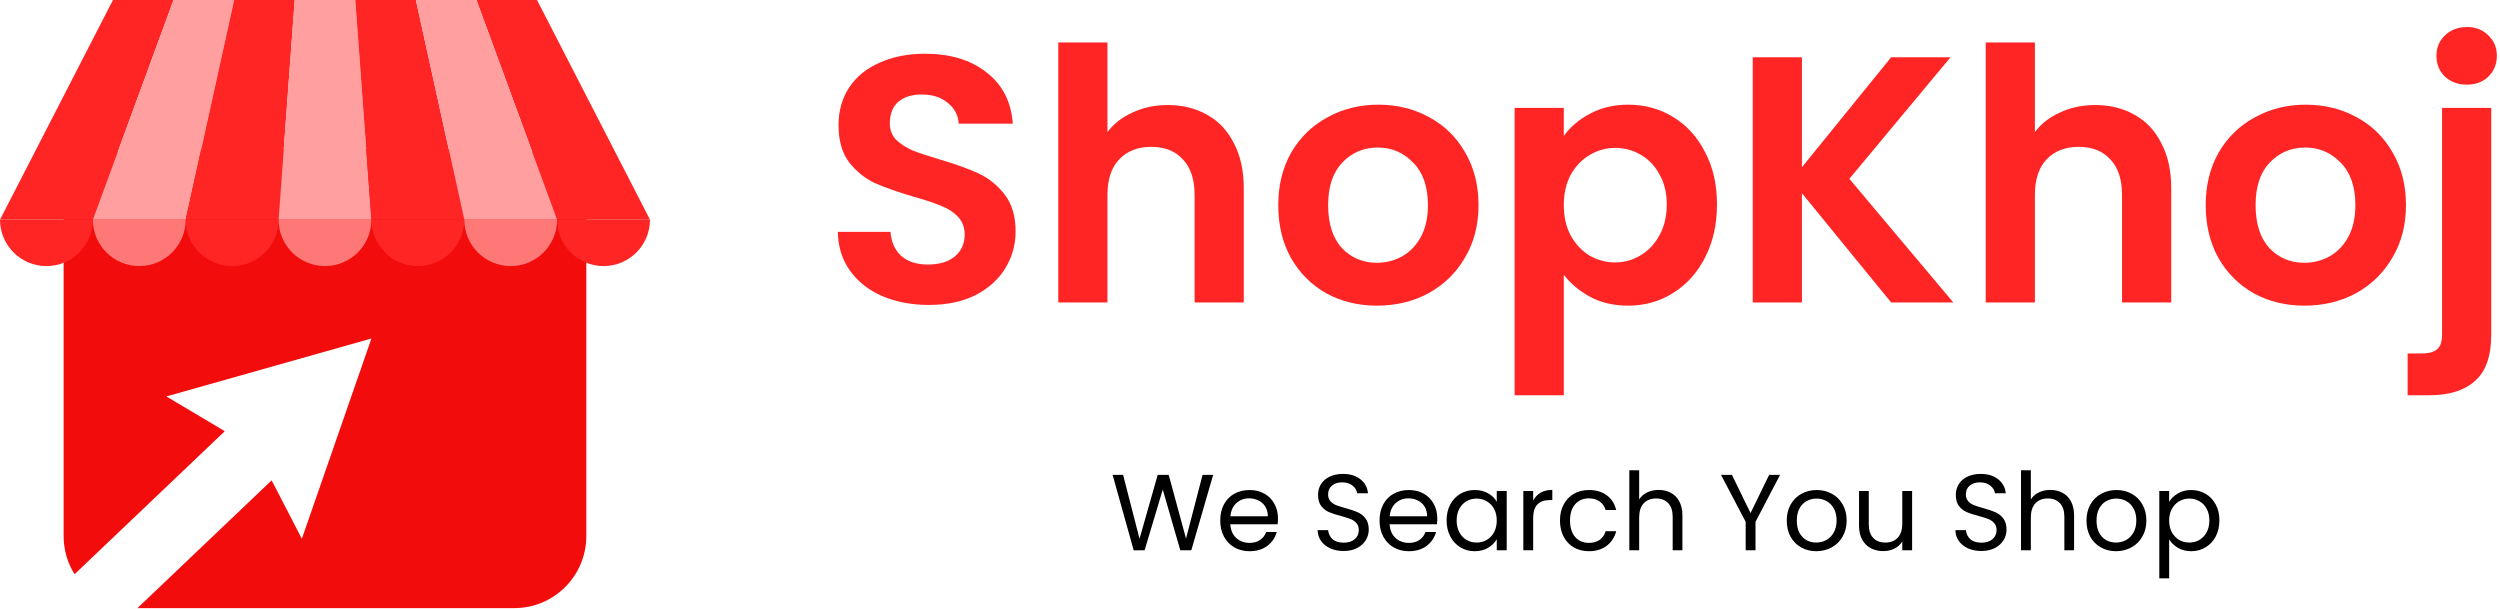
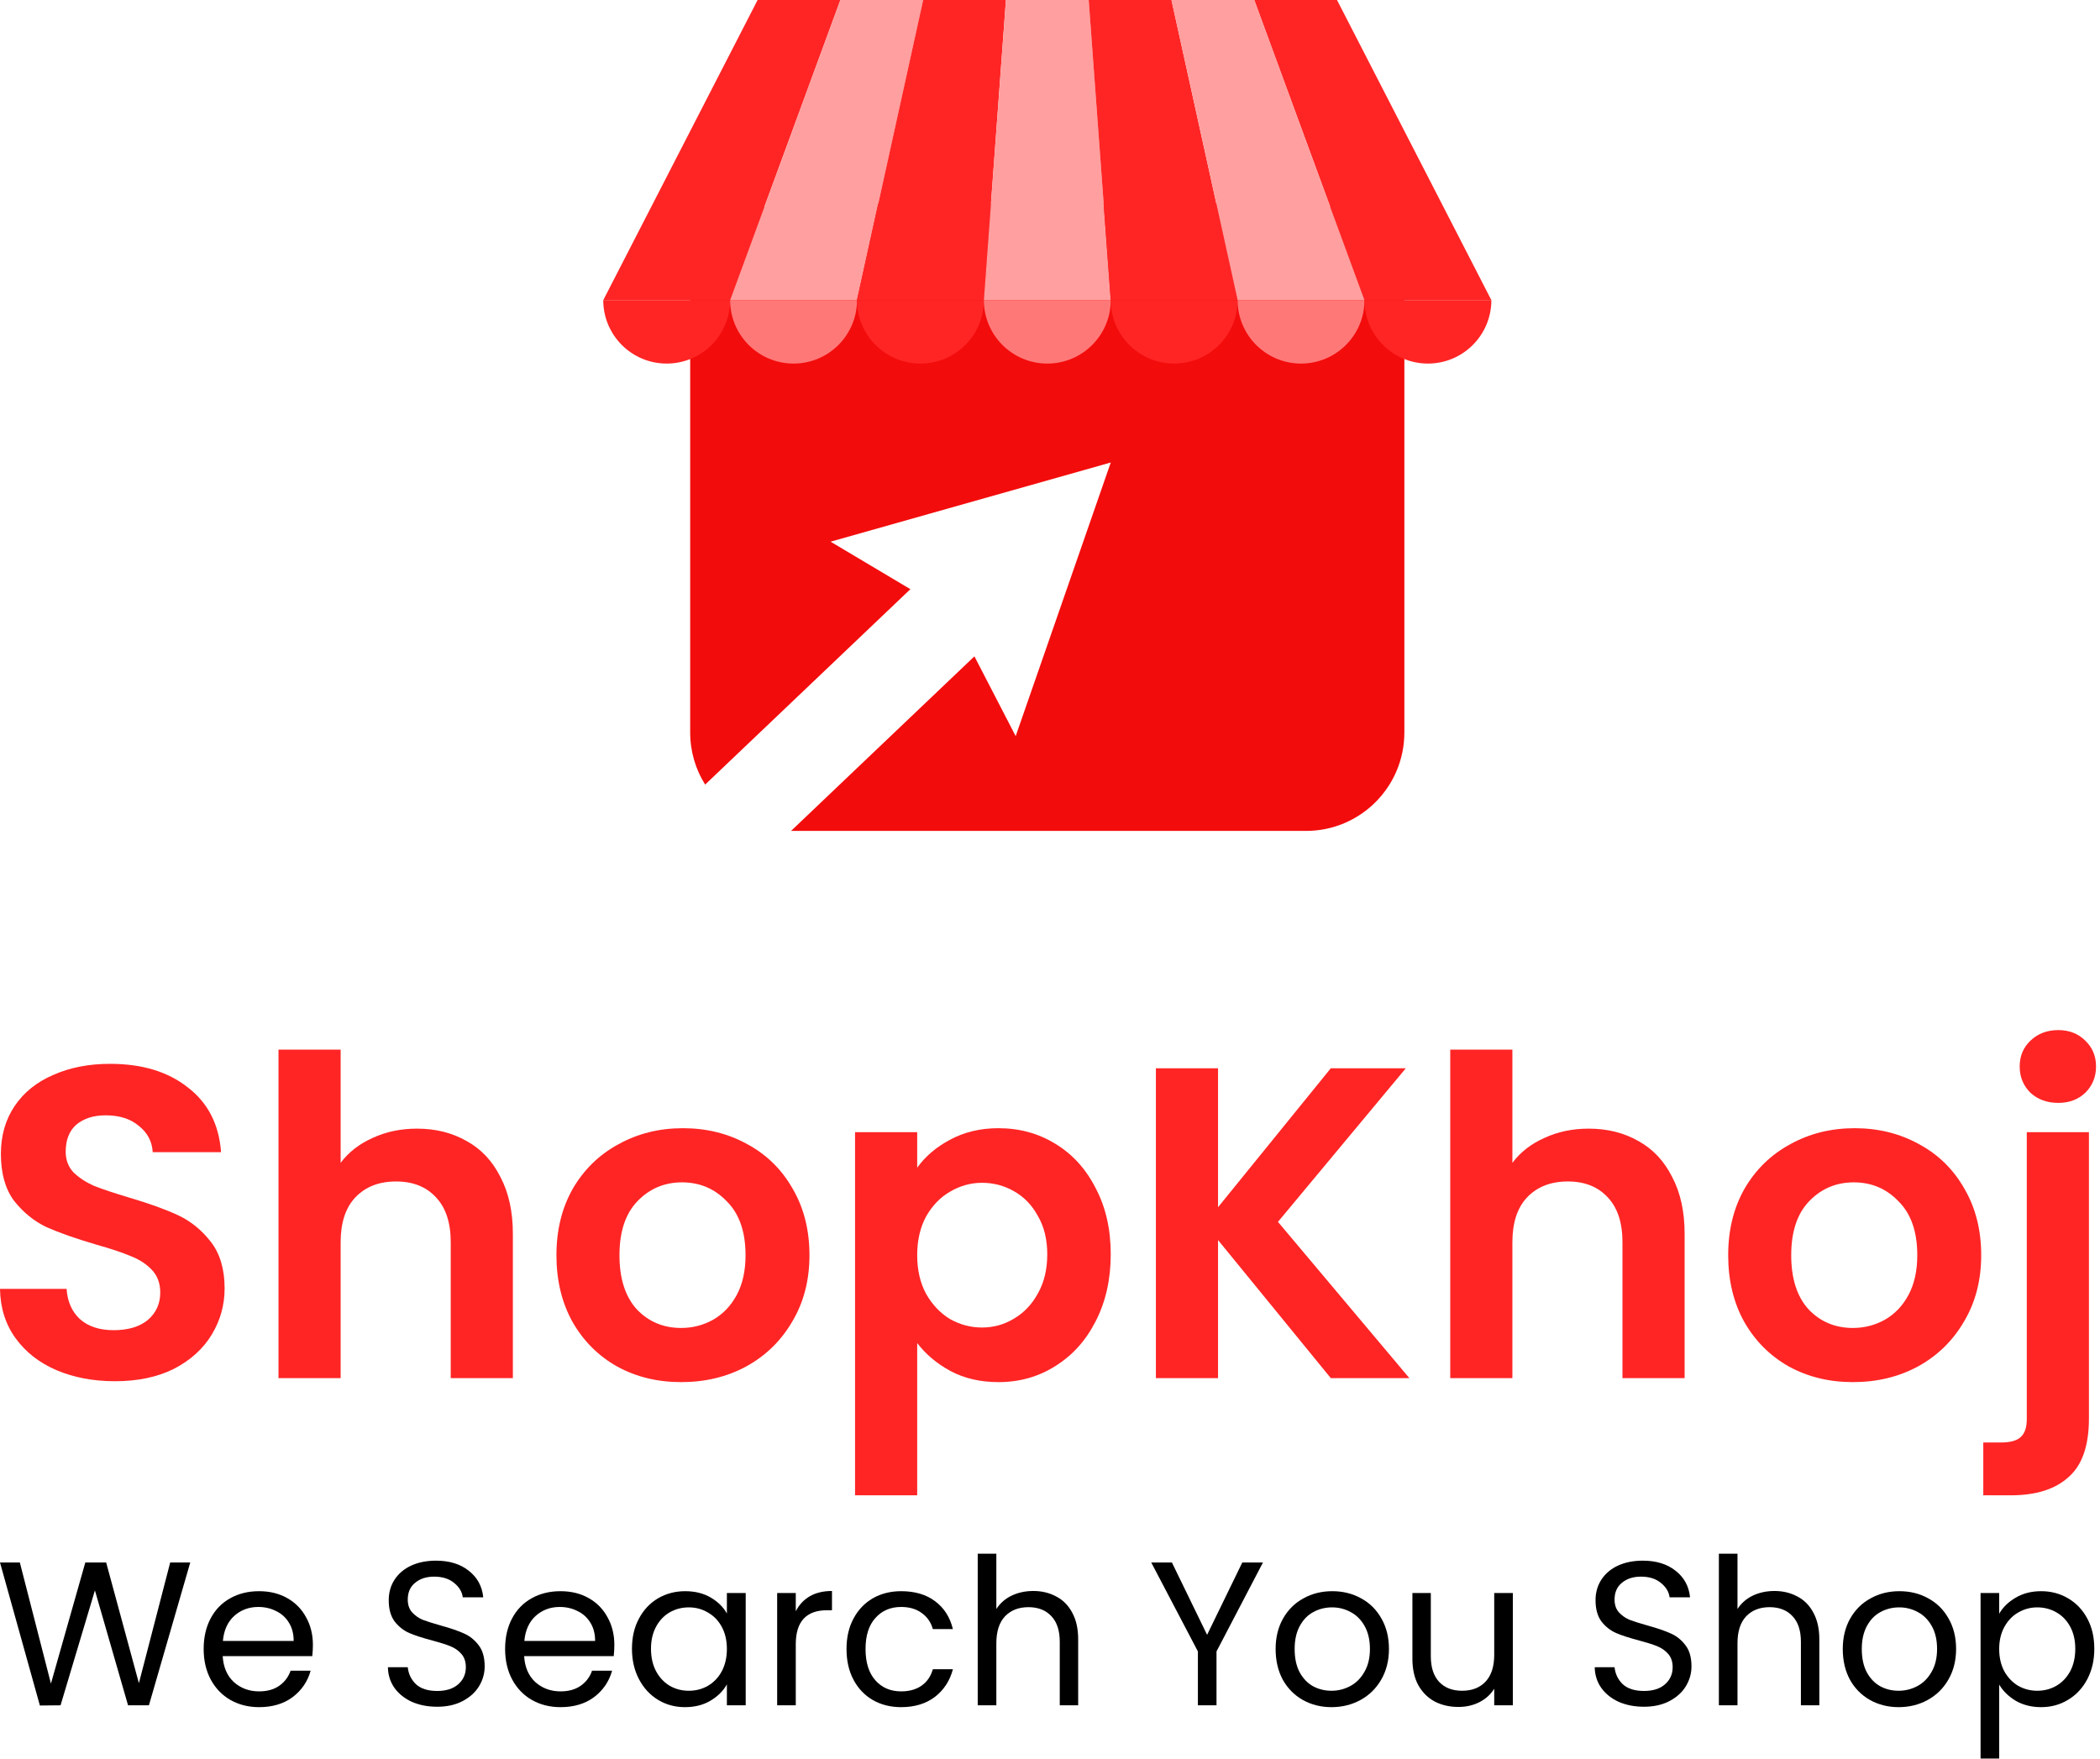
- <svg xmlns="http://www.w3.org/2000/svg" width="555" height="135" viewBox="0 0 555 135" fill="none">
-   <path d="M206.202 67.698C202.406 67.698 198.974 67.048 195.906 65.748C192.89 64.448 190.498 62.576 188.73 60.132C186.962 57.688 186.052 54.802 186 51.474H197.7C197.856 53.71 198.636 55.478 200.04 56.778C201.496 58.078 203.472 58.728 205.968 58.728C208.516 58.728 210.518 58.13 211.974 56.934C213.43 55.686 214.158 54.074 214.158 52.098C214.158 50.486 213.664 49.16 212.676 48.12C211.688 47.08 210.44 46.274 208.932 45.702C207.476 45.078 205.448 44.402 202.848 43.674C199.312 42.634 196.426 41.62 194.19 40.632C192.006 39.592 190.108 38.058 188.496 36.03C186.936 33.95 186.156 31.194 186.156 27.762C186.156 24.538 186.962 21.73 188.574 19.338C190.186 16.946 192.448 15.126 195.36 13.878C198.272 12.578 201.6 11.928 205.344 11.928C210.96 11.928 215.51 13.306 218.994 16.062C222.53 18.766 224.48 22.562 224.844 27.45H212.832C212.728 25.578 211.922 24.044 210.414 22.848C208.958 21.6 207.008 20.976 204.564 20.976C202.432 20.976 200.716 21.522 199.416 22.614C198.168 23.706 197.544 25.292 197.544 27.372C197.544 28.828 198.012 30.05 198.948 31.038C199.936 31.974 201.132 32.754 202.536 33.378C203.992 33.95 206.02 34.626 208.62 35.406C212.156 36.446 215.042 37.486 217.278 38.526C219.514 39.566 221.438 41.126 223.05 43.206C224.662 45.286 225.468 48.016 225.468 51.396C225.468 54.308 224.714 57.012 223.206 59.508C221.698 62.004 219.488 64.006 216.576 65.514C213.664 66.97 210.206 67.698 206.202 67.698Z" fill="#FF2525" />
-   <path d="M259.271 23.316C262.547 23.316 265.459 24.044 268.007 25.5C270.555 26.904 272.531 29.01 273.935 31.818C275.391 34.574 276.119 37.902 276.119 41.802V67.152H265.199V43.284C265.199 39.852 264.341 37.226 262.625 35.406C260.909 33.534 258.569 32.598 255.605 32.598C252.589 32.598 250.197 33.534 248.429 35.406C246.713 37.226 245.855 39.852 245.855 43.284V67.152H234.935V9.432H245.855V29.322C247.259 27.45 249.131 25.994 251.471 24.954C253.811 23.862 256.411 23.316 259.271 23.316Z" fill="#FF2525" />
-   <path d="M305.692 67.854C301.532 67.854 297.788 66.944 294.46 65.124C291.132 63.252 288.506 60.626 286.582 57.246C284.71 53.866 283.774 49.966 283.774 45.546C283.774 41.126 284.736 37.226 286.66 33.846C288.636 30.466 291.314 27.866 294.694 26.046C298.074 24.174 301.844 23.238 306.004 23.238C310.164 23.238 313.934 24.174 317.314 26.046C320.694 27.866 323.346 30.466 325.27 33.846C327.246 37.226 328.234 41.126 328.234 45.546C328.234 49.966 327.22 53.866 325.192 57.246C323.216 60.626 320.512 63.252 317.08 65.124C313.7 66.944 309.904 67.854 305.692 67.854ZM305.692 58.338C307.668 58.338 309.514 57.87 311.23 56.934C312.998 55.946 314.402 54.49 315.442 52.566C316.482 50.642 317.002 48.302 317.002 45.546C317.002 41.438 315.91 38.292 313.726 36.108C311.594 33.872 308.968 32.754 305.848 32.754C302.728 32.754 300.102 33.872 297.97 36.108C295.89 38.292 294.85 41.438 294.85 45.546C294.85 49.654 295.864 52.826 297.892 55.062C299.972 57.246 302.572 58.338 305.692 58.338Z" fill="#FF2525" />
-   <path d="M347.164 30.18C348.568 28.204 350.492 26.566 352.936 25.266C355.432 23.914 358.266 23.238 361.438 23.238C365.13 23.238 368.458 24.148 371.422 25.968C374.438 27.788 376.804 30.388 378.52 33.768C380.288 37.096 381.172 40.97 381.172 45.39C381.172 49.81 380.288 53.736 378.52 57.168C376.804 60.548 374.438 63.174 371.422 65.046C368.458 66.918 365.13 67.854 361.438 67.854C358.266 67.854 355.458 67.204 353.014 65.904C350.622 64.604 348.672 62.966 347.164 60.99V87.744H336.244V23.94H347.164V30.18ZM370.018 45.39C370.018 42.79 369.472 40.554 368.38 38.682C367.34 36.758 365.936 35.302 364.168 34.314C362.452 33.326 360.58 32.832 358.552 32.832C356.576 32.832 354.704 33.352 352.936 34.392C351.22 35.38 349.816 36.836 348.724 38.76C347.684 40.684 347.164 42.946 347.164 45.546C347.164 48.146 347.684 50.408 348.724 52.332C349.816 54.256 351.22 55.738 352.936 56.778C354.704 57.766 356.576 58.26 358.552 58.26C360.58 58.26 362.452 57.74 364.168 56.7C365.936 55.66 367.34 54.178 368.38 52.254C369.472 50.33 370.018 48.042 370.018 45.39Z" fill="#FF2525" />
-   <path d="M419.839 67.152L400.027 42.894V67.152H389.107V12.708H400.027V37.122L419.839 12.708H433.021L410.557 39.696L433.645 67.152H419.839Z" fill="#FF2525" />
-   <path d="M465.164 23.316C468.44 23.316 471.352 24.044 473.9 25.5C476.448 26.904 478.424 29.01 479.828 31.818C481.284 34.574 482.012 37.902 482.012 41.802V67.152H471.092V43.284C471.092 39.852 470.234 37.226 468.518 35.406C466.802 33.534 464.462 32.598 461.498 32.598C458.482 32.598 456.09 33.534 454.322 35.406C452.606 37.226 451.748 39.852 451.748 43.284V67.152H440.828V9.432H451.748V29.322C453.152 27.45 455.024 25.994 457.364 24.954C459.704 23.862 462.304 23.316 465.164 23.316Z" fill="#FF2525" />
-   <path d="M511.584 67.854C507.424 67.854 503.68 66.944 500.352 65.124C497.024 63.252 494.398 60.626 492.474 57.246C490.602 53.866 489.666 49.966 489.666 45.546C489.666 41.126 490.628 37.226 492.552 33.846C494.528 30.466 497.206 27.866 500.586 26.046C503.966 24.174 507.736 23.238 511.896 23.238C516.056 23.238 519.826 24.174 523.206 26.046C526.586 27.866 529.238 30.466 531.162 33.846C533.138 37.226 534.126 41.126 534.126 45.546C534.126 49.966 533.112 53.866 531.084 57.246C529.108 60.626 526.404 63.252 522.972 65.124C519.592 66.944 515.796 67.854 511.584 67.854ZM511.584 58.338C513.56 58.338 515.406 57.87 517.122 56.934C518.89 55.946 520.294 54.49 521.334 52.566C522.374 50.642 522.894 48.302 522.894 45.546C522.894 41.438 521.802 38.292 519.618 36.108C517.486 33.872 514.86 32.754 511.74 32.754C508.62 32.754 505.994 33.872 503.862 36.108C501.782 38.292 500.742 41.438 500.742 45.546C500.742 49.654 501.756 52.826 503.784 55.062C505.864 57.246 508.464 58.338 511.584 58.338Z" fill="#FF2525" />
-   <path d="M547.674 18.792C545.698 18.792 544.06 18.194 542.76 16.998C541.512 15.75 540.888 14.216 540.888 12.396C540.888 10.576 541.512 9.068 542.76 7.872C544.06 6.624 545.698 6 547.674 6C549.598 6 551.184 6.624 552.432 7.872C553.68 9.068 554.304 10.576 554.304 12.396C554.304 14.216 553.68 15.75 552.432 16.998C551.184 18.194 549.598 18.792 547.674 18.792ZM553.056 74.25C553.056 79.034 551.86 82.466 549.468 84.546C547.128 86.678 543.748 87.744 539.328 87.744H534.492V78.462H537.612C539.276 78.462 540.446 78.124 541.122 77.448C541.798 76.824 542.136 75.784 542.136 74.328V23.94H553.056V74.25Z" fill="#FF2525" />
-   <path d="M269.32 105.425L264.472 122.153H262.024L258.136 108.689L254.104 122.153L251.68 122.177L247 105.425H249.328L252.976 119.609L257.008 105.425H259.456L263.296 119.561L266.968 105.425H269.32Z" fill="black" />
-   <path d="M283.71 115.073C283.71 115.489 283.686 115.929 283.638 116.393H273.126C273.206 117.689 273.646 118.705 274.446 119.441C275.262 120.161 276.246 120.521 277.398 120.521C278.342 120.521 279.126 120.305 279.75 119.873C280.39 119.425 280.838 118.833 281.094 118.097H283.446C283.094 119.361 282.39 120.393 281.334 121.193C280.278 121.977 278.966 122.369 277.398 122.369C276.15 122.369 275.03 122.089 274.038 121.529C273.062 120.969 272.294 120.177 271.734 119.153C271.174 118.113 270.894 116.913 270.894 115.553C270.894 114.193 271.166 113.001 271.71 111.977C272.254 110.953 273.014 110.169 273.99 109.625C274.982 109.065 276.118 108.785 277.398 108.785C278.646 108.785 279.75 109.057 280.71 109.601C281.67 110.145 282.406 110.897 282.918 111.857C283.446 112.801 283.71 113.873 283.71 115.073ZM281.454 114.617C281.454 113.785 281.27 113.073 280.902 112.481C280.534 111.873 280.03 111.417 279.39 111.113C278.766 110.793 278.07 110.633 277.302 110.633C276.198 110.633 275.254 110.985 274.47 111.689C273.702 112.393 273.262 113.369 273.15 114.617H281.454Z" fill="black" />
-   <path d="M298.295 122.321C297.191 122.321 296.199 122.129 295.319 121.745C294.455 121.345 293.775 120.801 293.279 120.113C292.783 119.409 292.527 118.601 292.511 117.689H294.839C294.919 118.473 295.239 119.137 295.799 119.681C296.375 120.209 297.207 120.473 298.295 120.473C299.335 120.473 300.151 120.217 300.743 119.705C301.351 119.177 301.655 118.505 301.655 117.689C301.655 117.049 301.479 116.529 301.127 116.129C300.775 115.729 300.335 115.425 299.807 115.217C299.279 115.009 298.567 114.785 297.671 114.545C296.567 114.257 295.679 113.969 295.007 113.681C294.351 113.393 293.783 112.945 293.303 112.337C292.839 111.713 292.607 110.881 292.607 109.841C292.607 108.929 292.839 108.121 293.303 107.417C293.767 106.713 294.415 106.169 295.247 105.785C296.095 105.401 297.063 105.209 298.151 105.209C299.719 105.209 300.999 105.601 301.991 106.385C302.999 107.169 303.567 108.209 303.695 109.505H301.295C301.215 108.865 300.879 108.305 300.287 107.825C299.695 107.329 298.911 107.081 297.935 107.081C297.023 107.081 296.279 107.321 295.703 107.801C295.127 108.265 294.839 108.921 294.839 109.769C294.839 110.377 295.007 110.873 295.343 111.257C295.695 111.641 296.119 111.937 296.615 112.145C297.127 112.337 297.839 112.561 298.751 112.817C299.855 113.121 300.743 113.425 301.415 113.729C302.087 114.017 302.663 114.473 303.143 115.097C303.623 115.705 303.863 116.537 303.863 117.593C303.863 118.409 303.647 119.177 303.215 119.897C302.783 120.617 302.143 121.201 301.295 121.649C300.447 122.097 299.447 122.321 298.295 122.321Z" fill="black" />
-   <path d="M319.077 115.073C319.077 115.489 319.053 115.929 319.005 116.393H308.493C308.573 117.689 309.013 118.705 309.813 119.441C310.629 120.161 311.613 120.521 312.765 120.521C313.709 120.521 314.493 120.305 315.117 119.873C315.757 119.425 316.205 118.833 316.461 118.097H318.813C318.461 119.361 317.757 120.393 316.701 121.193C315.645 121.977 314.333 122.369 312.765 122.369C311.517 122.369 310.397 122.089 309.405 121.529C308.429 120.969 307.661 120.177 307.101 119.153C306.541 118.113 306.261 116.913 306.261 115.553C306.261 114.193 306.533 113.001 307.077 111.977C307.621 110.953 308.381 110.169 309.357 109.625C310.349 109.065 311.485 108.785 312.765 108.785C314.013 108.785 315.117 109.057 316.077 109.601C317.037 110.145 317.773 110.897 318.285 111.857C318.813 112.801 319.077 113.873 319.077 115.073ZM316.821 114.617C316.821 113.785 316.637 113.073 316.269 112.481C315.901 111.873 315.397 111.417 314.757 111.113C314.133 110.793 313.437 110.633 312.669 110.633C311.565 110.633 310.621 110.985 309.837 111.689C309.069 112.393 308.629 113.369 308.517 114.617H316.821Z" fill="black" />
-   <path d="M321.144 115.529C321.144 114.185 321.416 113.009 321.96 112.001C322.504 110.977 323.248 110.185 324.192 109.625C325.152 109.065 326.216 108.785 327.384 108.785C328.536 108.785 329.536 109.033 330.384 109.529C331.232 110.025 331.864 110.649 332.28 111.401V109.001H334.488V122.153H332.28V119.705C331.848 120.473 331.2 121.113 330.336 121.625C329.488 122.121 328.496 122.369 327.36 122.369C326.192 122.369 325.136 122.081 324.192 121.505C323.248 120.929 322.504 120.121 321.96 119.081C321.416 118.041 321.144 116.857 321.144 115.529ZM332.28 115.553C332.28 114.561 332.08 113.697 331.68 112.961C331.28 112.225 330.736 111.665 330.048 111.281C329.376 110.881 328.632 110.681 327.816 110.681C327 110.681 326.256 110.873 325.584 111.257C324.912 111.641 324.376 112.201 323.976 112.937C323.576 113.673 323.376 114.537 323.376 115.529C323.376 116.537 323.576 117.417 323.976 118.169C324.376 118.905 324.912 119.473 325.584 119.873C326.256 120.257 327 120.449 327.816 120.449C328.632 120.449 329.376 120.257 330.048 119.873C330.736 119.473 331.28 118.905 331.68 118.169C332.08 117.417 332.28 116.545 332.28 115.553Z" fill="black" />
-   <path d="M340.363 111.137C340.747 110.385 341.291 109.801 341.995 109.385C342.715 108.969 343.587 108.761 344.611 108.761V111.017H344.035C341.587 111.017 340.363 112.345 340.363 115.001V122.153H338.179V109.001H340.363V111.137Z" fill="black" />
-   <path d="M346.316 115.553C346.316 114.193 346.588 113.009 347.132 112.001C347.676 110.977 348.428 110.185 349.388 109.625C350.364 109.065 351.476 108.785 352.724 108.785C354.34 108.785 355.668 109.177 356.708 109.961C357.764 110.745 358.46 111.833 358.796 113.225H356.444C356.22 112.425 355.78 111.793 355.124 111.329C354.484 110.865 353.684 110.633 352.724 110.633C351.476 110.633 350.468 111.065 349.7 111.929C348.932 112.777 348.548 113.985 348.548 115.553C348.548 117.137 348.932 118.361 349.7 119.225C350.468 120.089 351.476 120.521 352.724 120.521C353.684 120.521 354.484 120.297 355.124 119.849C355.764 119.401 356.204 118.761 356.444 117.929H358.796C358.444 119.273 357.74 120.353 356.684 121.169C355.628 121.969 354.308 122.369 352.724 122.369C351.476 122.369 350.364 122.089 349.388 121.529C348.428 120.969 347.676 120.177 347.132 119.153C346.588 118.129 346.316 116.929 346.316 115.553Z" fill="black" />
-   <path d="M368.238 108.761C369.23 108.761 370.126 108.977 370.926 109.409C371.726 109.825 372.35 110.457 372.798 111.305C373.262 112.153 373.494 113.185 373.494 114.401V122.153H371.334V114.713C371.334 113.401 371.006 112.401 370.35 111.713C369.694 111.009 368.798 110.657 367.662 110.657C366.51 110.657 365.59 111.017 364.902 111.737C364.23 112.457 363.894 113.505 363.894 114.881V122.153H361.71V104.393H363.894V110.873C364.326 110.201 364.918 109.681 365.67 109.313C366.438 108.945 367.294 108.761 368.238 108.761Z" fill="black" />
-   <path d="M395.172 105.425L389.724 115.841V122.153H387.54V115.841L382.068 105.425H384.492L388.62 113.897L392.748 105.425H395.172Z" fill="black" />
-   <path d="M403.212 122.369C401.98 122.369 400.86 122.089 399.852 121.529C398.86 120.969 398.076 120.177 397.5 119.153C396.94 118.113 396.66 116.913 396.66 115.553C396.66 114.209 396.948 113.025 397.524 112.001C398.116 110.961 398.916 110.169 399.924 109.625C400.932 109.065 402.06 108.785 403.308 108.785C404.556 108.785 405.684 109.065 406.692 109.625C407.7 110.169 408.492 110.953 409.068 111.977C409.66 113.001 409.956 114.193 409.956 115.553C409.956 116.913 409.652 118.113 409.044 119.153C408.452 120.177 407.644 120.969 406.62 121.529C405.596 122.089 404.46 122.369 403.212 122.369ZM403.212 120.449C403.996 120.449 404.732 120.265 405.42 119.897C406.108 119.529 406.66 118.977 407.076 118.241C407.508 117.505 407.724 116.609 407.724 115.553C407.724 114.497 407.516 113.601 407.1 112.865C406.684 112.129 406.14 111.585 405.468 111.233C404.796 110.865 404.068 110.681 403.284 110.681C402.484 110.681 401.748 110.865 401.076 111.233C400.42 111.585 399.892 112.129 399.492 112.865C399.092 113.601 398.892 114.497 398.892 115.553C398.892 116.625 399.084 117.529 399.468 118.265C399.868 119.001 400.396 119.553 401.052 119.921C401.708 120.273 402.428 120.449 403.212 120.449Z" fill="black" />
-   <path d="M424.491 109.001V122.153H422.307V120.209C421.891 120.881 421.307 121.409 420.555 121.793C419.819 122.161 419.003 122.345 418.107 122.345C417.083 122.345 416.163 122.137 415.347 121.721C414.531 121.289 413.883 120.649 413.403 119.801C412.939 118.953 412.707 117.921 412.707 116.705V109.001H414.867V116.417C414.867 117.713 415.195 118.713 415.851 119.417C416.507 120.105 417.403 120.449 418.539 120.449C419.707 120.449 420.627 120.089 421.299 119.369C421.971 118.649 422.307 117.601 422.307 116.225V109.001H424.491Z" fill="black" />
-   <path d="M439.881 122.321C438.777 122.321 437.785 122.129 436.905 121.745C436.041 121.345 435.361 120.801 434.865 120.113C434.369 119.409 434.113 118.601 434.097 117.689H436.425C436.505 118.473 436.825 119.137 437.385 119.681C437.961 120.209 438.793 120.473 439.881 120.473C440.921 120.473 441.737 120.217 442.329 119.705C442.937 119.177 443.241 118.505 443.241 117.689C443.241 117.049 443.065 116.529 442.713 116.129C442.361 115.729 441.921 115.425 441.393 115.217C440.865 115.009 440.153 114.785 439.257 114.545C438.153 114.257 437.265 113.969 436.593 113.681C435.937 113.393 435.369 112.945 434.889 112.337C434.425 111.713 434.193 110.881 434.193 109.841C434.193 108.929 434.425 108.121 434.889 107.417C435.353 106.713 436.001 106.169 436.833 105.785C437.681 105.401 438.649 105.209 439.737 105.209C441.305 105.209 442.585 105.601 443.577 106.385C444.585 107.169 445.153 108.209 445.281 109.505H442.881C442.801 108.865 442.465 108.305 441.873 107.825C441.281 107.329 440.497 107.081 439.521 107.081C438.609 107.081 437.865 107.321 437.289 107.801C436.713 108.265 436.425 108.921 436.425 109.769C436.425 110.377 436.593 110.873 436.929 111.257C437.281 111.641 437.705 111.937 438.201 112.145C438.713 112.337 439.425 112.561 440.337 112.817C441.441 113.121 442.329 113.425 443.001 113.729C443.673 114.017 444.249 114.473 444.729 115.097C445.209 115.705 445.449 116.537 445.449 117.593C445.449 118.409 445.233 119.177 444.801 119.897C444.369 120.617 443.729 121.201 442.881 121.649C442.033 122.097 441.033 122.321 439.881 122.321Z" fill="black" />
-   <path d="M455.191 108.761C456.183 108.761 457.079 108.977 457.879 109.409C458.679 109.825 459.303 110.457 459.751 111.305C460.215 112.153 460.447 113.185 460.447 114.401V122.153H458.287V114.713C458.287 113.401 457.959 112.401 457.303 111.713C456.647 111.009 455.751 110.657 454.615 110.657C453.463 110.657 452.543 111.017 451.855 111.737C451.183 112.457 450.847 113.505 450.847 114.881V122.153H448.663V104.393H450.847V110.873C451.279 110.201 451.871 109.681 452.623 109.313C453.391 108.945 454.247 108.761 455.191 108.761Z" fill="black" />
-   <path d="M469.751 122.369C468.519 122.369 467.399 122.089 466.391 121.529C465.399 120.969 464.615 120.177 464.039 119.153C463.479 118.113 463.199 116.913 463.199 115.553C463.199 114.209 463.487 113.025 464.063 112.001C464.655 110.961 465.455 110.169 466.463 109.625C467.471 109.065 468.599 108.785 469.847 108.785C471.095 108.785 472.223 109.065 473.231 109.625C474.239 110.169 475.031 110.953 475.607 111.977C476.199 113.001 476.495 114.193 476.495 115.553C476.495 116.913 476.191 118.113 475.583 119.153C474.991 120.177 474.183 120.969 473.159 121.529C472.135 122.089 470.999 122.369 469.751 122.369ZM469.751 120.449C470.535 120.449 471.271 120.265 471.959 119.897C472.647 119.529 473.199 118.977 473.615 118.241C474.047 117.505 474.263 116.609 474.263 115.553C474.263 114.497 474.055 113.601 473.639 112.865C473.223 112.129 472.679 111.585 472.007 111.233C471.335 110.865 470.607 110.681 469.823 110.681C469.023 110.681 468.287 110.865 467.615 111.233C466.959 111.585 466.431 112.129 466.031 112.865C465.631 113.601 465.431 114.497 465.431 115.553C465.431 116.625 465.623 117.529 466.007 118.265C466.407 119.001 466.935 119.553 467.591 119.921C468.247 120.273 468.967 120.449 469.751 120.449Z" fill="black" />
-   <path d="M481.55 111.425C481.982 110.673 482.622 110.049 483.47 109.553C484.334 109.041 485.334 108.785 486.47 108.785C487.638 108.785 488.694 109.065 489.638 109.625C490.598 110.185 491.35 110.977 491.894 112.001C492.438 113.009 492.71 114.185 492.71 115.529C492.71 116.857 492.438 118.041 491.894 119.081C491.35 120.121 490.598 120.929 489.638 121.505C488.694 122.081 487.638 122.369 486.47 122.369C485.35 122.369 484.358 122.121 483.494 121.625C482.646 121.113 481.998 120.481 481.55 119.729V128.393H479.366V109.001H481.55V111.425ZM490.478 115.529C490.478 114.537 490.278 113.673 489.878 112.937C489.478 112.201 488.934 111.641 488.246 111.257C487.574 110.873 486.83 110.681 486.014 110.681C485.214 110.681 484.47 110.881 483.782 111.281C483.11 111.665 482.566 112.233 482.15 112.985C481.75 113.721 481.55 114.577 481.55 115.553C481.55 116.545 481.75 117.417 482.15 118.169C482.566 118.905 483.11 119.473 483.782 119.873C484.47 120.257 485.214 120.449 486.014 120.449C486.83 120.449 487.574 120.257 488.246 119.873C488.934 119.473 489.478 118.905 489.878 118.169C490.278 117.417 490.478 116.537 490.478 115.529Z" fill="black" />
-   <path d="M130.162 49.063V119.006C130.162 127.84 123.013 135 114.181 135H30.513L60.306 106.637L67.01 119.602L82.459 75.144L36.938 88.008L49.901 95.726L16.558 127.472C15.013 125.026 14.126 122.124 14.126 119.006V49.063C14.126 48.961 14.126 48.86 14.139 48.759C14.264 41.434 19.348 35.3 26.191 33.576C27.446 33.247 28.762 33.082 30.12 33.082H114.181C115.537 33.082 116.841 33.247 118.097 33.576C124.94 35.287 130.023 41.42 130.148 48.759C130.162 48.86 130.162 48.961 130.162 49.063Z" fill="#F30C0C" />
-   <path d="M20.613 48.764H0L25.078 -0H38.526L20.613 48.764Z" fill="#FF2525" />
-   <path d="M41.226 48.764H20.613L38.526 -0H51.974L41.226 48.764Z" fill="#FF9F9F" />
-   <path d="M61.843 48.764H41.228L51.977 -0H65.425L61.843 48.764Z" fill="#FF2525" />
-   <path d="M82.455 48.764H61.841L65.424 -0H78.871L82.455 48.764Z" fill="#FF9F9F" />
-   <path d="M103.069 48.764H82.456L78.872 -0H92.32L103.069 48.764Z" fill="#FF2525" />
-   <path d="M144.296 48.764H123.682L105.77 -0H119.218L144.296 48.764Z" fill="#FF2525" />
-   <path d="M123.682 48.764H103.069L92.321 -0H105.77L123.682 48.764Z" fill="#FF9F9F" />
-   <path d="M20.613 48.763C20.613 54.456 15.999 59.07 10.307 59.07C4.614 59.07 0 54.456 0 48.763H20.613Z" fill="#FF2525" />
-   <path d="M41.226 48.763C41.226 54.456 36.612 59.07 30.919 59.07C25.228 59.07 20.613 54.456 20.613 48.763H41.226Z" fill="#FF7878" />
-   <path d="M61.843 48.763C61.843 54.456 57.228 59.07 51.536 59.07C45.843 59.07 41.228 54.456 41.228 48.763H61.843Z" fill="#FF2525" />
-   <path d="M82.455 48.763C82.455 54.456 77.84 59.07 72.148 59.07C66.455 59.07 61.841 54.456 61.841 48.763H82.455Z" fill="#FF7878" />
-   <path d="M103.069 48.763C103.069 54.456 98.454 59.07 92.762 59.07C87.07 59.07 82.456 54.456 82.456 48.763H103.069Z" fill="#FF2525" />
-   <path d="M123.682 48.763C123.682 54.456 119.068 59.07 113.375 59.07C107.683 59.07 103.069 54.456 103.069 48.763H123.682Z" fill="#FF7878" />
-   <path d="M144.298 48.763C144.298 54.456 139.684 59.07 133.991 59.07C128.298 59.07 123.684 54.456 123.684 48.763H144.298Z" fill="#FF2525" />
+ <svg xmlns="http://www.w3.org/2000/svg" width="369" height="309" viewBox="0 0 369 309" fill="none">
+   <path d="M20.202 242.696C16.406 242.696 12.974 242.046 9.906 240.746C6.89 239.446 4.498 237.574 2.73 235.13C0.962 232.686 0.052 229.8 0 226.472H11.7C11.856 228.708 12.636 230.476 14.04 231.776C15.496 233.076 17.472 233.726 19.968 233.726C22.516 233.726 24.518 233.128 25.974 231.932C27.43 230.684 28.158 229.072 28.158 227.096C28.158 225.484 27.664 224.158 26.676 223.118C25.688 222.078 24.44 221.272 22.932 220.7C21.476 220.076 19.448 219.4 16.848 218.672C13.312 217.632 10.426 216.618 8.19 215.63C6.006 214.59 4.108 213.056 2.496 211.028C0.936 208.948 0.156 206.192 0.156 202.76C0.156 199.536 0.962 196.728 2.574 194.336C4.186 191.944 6.448 190.124 9.36 188.876C12.272 187.576 15.6 186.926 19.344 186.926C24.96 186.926 29.51 188.304 32.994 191.06C36.53 193.764 38.48 197.56 38.844 202.448H26.832C26.728 200.576 25.922 199.042 24.414 197.846C22.958 196.598 21.008 195.974 18.564 195.974C16.432 195.974 14.716 196.52 13.416 197.612C12.168 198.704 11.544 200.29 11.544 202.37C11.544 203.826 12.012 205.048 12.948 206.036C13.936 206.972 15.132 207.752 16.536 208.376C17.992 208.948 20.02 209.624 22.62 210.404C26.156 211.444 29.042 212.484 31.278 213.524C33.514 214.564 35.438 216.124 37.05 218.204C38.662 220.284 39.468 223.014 39.468 226.394C39.468 229.306 38.714 232.01 37.206 234.506C35.698 237.002 33.488 239.004 30.576 240.512C27.664 241.968 24.206 242.696 20.202 242.696Z" fill="#FF2525" />
+   <path d="M73.271 198.314C76.547 198.314 79.459 199.042 82.007 200.498C84.555 201.902 86.531 204.008 87.935 206.816C89.391 209.572 90.119 212.9 90.119 216.8V242.15H79.199V218.282C79.199 214.85 78.341 212.224 76.625 210.404C74.909 208.532 72.569 207.596 69.605 207.596C66.589 207.596 64.197 208.532 62.429 210.404C60.713 212.224 59.855 214.85 59.855 218.282V242.15H48.935V184.43H59.855V204.32C61.259 202.448 63.131 200.992 65.471 199.952C67.811 198.86 70.411 198.314 73.271 198.314Z" fill="#FF2525" />
+   <path d="M119.692 242.852C115.532 242.852 111.788 241.942 108.46 240.122C105.132 238.25 102.506 235.624 100.582 232.244C98.71 228.864 97.774 224.964 97.774 220.544C97.774 216.124 98.736 212.224 100.66 208.844C102.636 205.464 105.314 202.864 108.694 201.044C112.074 199.172 115.844 198.236 120.004 198.236C124.164 198.236 127.934 199.172 131.314 201.044C134.694 202.864 137.346 205.464 139.27 208.844C141.246 212.224 142.234 216.124 142.234 220.544C142.234 224.964 141.22 228.864 139.192 232.244C137.216 235.624 134.512 238.25 131.08 240.122C127.7 241.942 123.904 242.852 119.692 242.852ZM119.692 233.336C121.668 233.336 123.514 232.868 125.23 231.932C126.998 230.944 128.402 229.488 129.442 227.564C130.482 225.64 131.002 223.3 131.002 220.544C131.002 216.436 129.91 213.29 127.726 211.106C125.594 208.87 122.968 207.752 119.848 207.752C116.728 207.752 114.102 208.87 111.97 211.106C109.89 213.29 108.85 216.436 108.85 220.544C108.85 224.652 109.864 227.824 111.892 230.06C113.972 232.244 116.572 233.336 119.692 233.336Z" fill="#FF2525" />
+   <path d="M161.164 205.178C162.568 203.202 164.492 201.564 166.936 200.264C169.432 198.912 172.266 198.236 175.438 198.236C179.13 198.236 182.458 199.146 185.422 200.966C188.438 202.786 190.804 205.386 192.52 208.766C194.288 212.094 195.172 215.968 195.172 220.388C195.172 224.808 194.288 228.734 192.52 232.166C190.804 235.546 188.438 238.172 185.422 240.044C182.458 241.916 179.13 242.852 175.438 242.852C172.266 242.852 169.458 242.202 167.014 240.902C164.622 239.602 162.672 237.964 161.164 235.988V262.742H150.244V198.938H161.164V205.178ZM184.018 220.388C184.018 217.788 183.472 215.552 182.38 213.68C181.34 211.756 179.936 210.3 178.168 209.312C176.452 208.324 174.58 207.83 172.552 207.83C170.576 207.83 168.704 208.35 166.936 209.39C165.22 210.378 163.816 211.834 162.724 213.758C161.684 215.682 161.164 217.944 161.164 220.544C161.164 223.144 161.684 225.406 162.724 227.33C163.816 229.254 165.22 230.736 166.936 231.776C168.704 232.764 170.576 233.258 172.552 233.258C174.58 233.258 176.452 232.738 178.168 231.698C179.936 230.658 181.34 229.176 182.38 227.252C183.472 225.328 184.018 223.04 184.018 220.388Z" fill="#FF2525" />
+   <path d="M233.839 242.15L214.027 217.892V242.15H203.107V187.706H214.027V212.12L233.839 187.706H247.021L224.557 214.694L247.645 242.15H233.839Z" fill="#FF2525" />
+   <path d="M279.164 198.314C282.44 198.314 285.352 199.042 287.9 200.498C290.448 201.902 292.424 204.008 293.828 206.816C295.284 209.572 296.012 212.9 296.012 216.8V242.15H285.092V218.282C285.092 214.85 284.234 212.224 282.518 210.404C280.802 208.532 278.462 207.596 275.498 207.596C272.482 207.596 270.09 208.532 268.322 210.404C266.606 212.224 265.748 214.85 265.748 218.282V242.15H254.828V184.43H265.748V204.32C267.152 202.448 269.024 200.992 271.364 199.952C273.704 198.86 276.304 198.314 279.164 198.314Z" fill="#FF2525" />
+   <path d="M325.584 242.852C321.424 242.852 317.68 241.942 314.352 240.122C311.024 238.25 308.398 235.624 306.474 232.244C304.602 228.864 303.666 224.964 303.666 220.544C303.666 216.124 304.628 212.224 306.552 208.844C308.528 205.464 311.206 202.864 314.586 201.044C317.966 199.172 321.736 198.236 325.896 198.236C330.056 198.236 333.826 199.172 337.206 201.044C340.586 202.864 343.238 205.464 345.162 208.844C347.138 212.224 348.126 216.124 348.126 220.544C348.126 224.964 347.112 228.864 345.084 232.244C343.108 235.624 340.404 238.25 336.972 240.122C333.592 241.942 329.796 242.852 325.584 242.852ZM325.584 233.336C327.56 233.336 329.406 232.868 331.122 231.932C332.89 230.944 334.294 229.488 335.334 227.564C336.374 225.64 336.894 223.3 336.894 220.544C336.894 216.436 335.802 213.29 333.618 211.106C331.486 208.87 328.86 207.752 325.74 207.752C322.62 207.752 319.994 208.87 317.862 211.106C315.782 213.29 314.742 216.436 314.742 220.544C314.742 224.652 315.756 227.824 317.784 230.06C319.864 232.244 322.464 233.336 325.584 233.336Z" fill="#FF2525" />
+   <path d="M361.674 193.79C359.698 193.79 358.06 193.192 356.76 191.996C355.512 190.748 354.888 189.214 354.888 187.394C354.888 185.574 355.512 184.066 356.76 182.87C358.06 181.622 359.698 180.998 361.674 180.998C363.598 180.998 365.184 181.622 366.432 182.87C367.68 184.066 368.304 185.574 368.304 187.394C368.304 189.214 367.68 190.748 366.432 191.996C365.184 193.192 363.598 193.79 361.674 193.79ZM367.056 249.248C367.056 254.032 365.86 257.464 363.468 259.544C361.128 261.676 357.748 262.742 353.328 262.742H348.492V253.46H351.612C353.276 253.46 354.446 253.122 355.122 252.446C355.798 251.822 356.136 250.782 356.136 249.326V198.938H367.056V249.248Z" fill="#FF2525" />
+   <path d="M33.429 274.548L26.168 299.64H22.501L16.678 279.444L10.64 299.64L7.009 299.676L0 274.548H3.487L8.95 295.824L14.989 274.548H18.655L24.407 295.752L29.906 274.548H33.429Z" fill="black" />
+   <path d="M54.981 289.02C54.981 289.644 54.945 290.304 54.873 291H39.129C39.249 292.944 39.908 294.468 41.106 295.572C42.328 296.652 43.802 297.192 45.527 297.192C46.941 297.192 48.115 296.868 49.05 296.22C50.008 295.548 50.679 294.66 51.063 293.556H54.585C54.058 295.452 53.004 297 51.422 298.2C49.84 299.376 47.876 299.964 45.527 299.964C43.658 299.964 41.981 299.544 40.495 298.704C39.033 297.864 37.883 296.676 37.044 295.14C36.206 293.58 35.786 291.78 35.786 289.74C35.786 287.7 36.194 285.912 37.008 284.376C37.823 282.84 38.961 281.664 40.423 280.848C41.909 280.008 43.61 279.588 45.527 279.588C47.396 279.588 49.05 279.996 50.487 280.812C51.925 281.628 53.028 282.756 53.794 284.196C54.585 285.612 54.981 287.22 54.981 289.02ZM51.602 288.336C51.602 287.088 51.326 286.02 50.775 285.132C50.224 284.22 49.469 283.536 48.511 283.08C47.576 282.6 46.534 282.36 45.383 282.36C43.73 282.36 42.316 282.888 41.142 283.944C39.992 285 39.333 286.464 39.165 288.336H51.602Z" fill="black" />
+   <path d="M76.825 299.892C75.171 299.892 73.686 299.604 72.368 299.028C71.074 298.428 70.055 297.612 69.312 296.58C68.57 295.524 68.186 294.312 68.162 292.944H71.649C71.769 294.12 72.248 295.116 73.087 295.932C73.949 296.724 75.195 297.12 76.825 297.12C78.382 297.12 79.605 296.736 80.491 295.968C81.402 295.176 81.857 294.168 81.857 292.944C81.857 291.984 81.594 291.204 81.066 290.604C80.539 290.004 79.88 289.548 79.089 289.236C78.299 288.924 77.232 288.588 75.89 288.228C74.237 287.796 72.907 287.364 71.9 286.932C70.918 286.5 70.067 285.828 69.348 284.916C68.653 283.98 68.306 282.732 68.306 281.172C68.306 279.804 68.653 278.592 69.348 277.536C70.043 276.48 71.014 275.664 72.26 275.088C73.53 274.512 74.98 274.224 76.609 274.224C78.958 274.224 80.875 274.812 82.36 275.988C83.87 277.164 84.721 278.724 84.912 280.668H81.318C81.198 279.708 80.695 278.868 79.808 278.148C78.922 277.404 77.748 277.032 76.286 277.032C74.92 277.032 73.806 277.392 72.943 278.112C72.08 278.808 71.649 279.792 71.649 281.064C71.649 281.976 71.9 282.72 72.404 283.296C72.931 283.872 73.566 284.316 74.309 284.628C75.076 284.916 76.142 285.252 77.508 285.636C79.161 286.092 80.491 286.548 81.498 287.004C82.504 287.436 83.367 288.12 84.086 289.056C84.805 289.968 85.164 291.216 85.164 292.8C85.164 294.024 84.841 295.176 84.194 296.256C83.547 297.336 82.588 298.212 81.318 298.884C80.048 299.556 78.55 299.892 76.825 299.892Z" fill="black" />
+   <path d="M107.95 289.02C107.95 289.644 107.914 290.304 107.842 291H92.098C92.218 292.944 92.877 294.468 94.075 295.572C95.297 296.652 96.771 297.192 98.496 297.192C99.91 297.192 101.085 296.868 102.019 296.22C102.978 295.548 103.649 294.66 104.032 293.556H107.555C107.027 295.452 105.973 297 104.391 298.2C102.81 299.376 100.845 299.964 98.496 299.964C96.627 299.964 94.95 299.544 93.464 298.704C92.002 297.864 90.852 296.676 90.014 295.14C89.175 293.58 88.755 291.78 88.755 289.74C88.755 287.7 89.163 285.912 89.978 284.376C90.792 282.84 91.931 281.664 93.392 280.848C94.878 280.008 96.579 279.588 98.496 279.588C100.366 279.588 102.019 279.996 103.457 280.812C104.895 281.628 105.997 282.756 106.764 284.196C107.555 285.612 107.95 287.22 107.95 289.02ZM104.571 288.336C104.571 287.088 104.296 286.02 103.744 285.132C103.193 284.22 102.438 283.536 101.48 283.08C100.545 282.6 99.503 282.36 98.353 282.36C96.699 282.36 95.285 282.888 94.111 283.944C92.961 285 92.302 286.464 92.134 288.336H104.571Z" fill="black" />
+   <path d="M111.045 289.704C111.045 287.688 111.453 285.924 112.268 284.412C113.082 282.876 114.197 281.688 115.61 280.848C117.048 280.008 118.642 279.588 120.391 279.588C122.116 279.588 123.614 279.96 124.884 280.704C126.154 281.448 127.101 282.384 127.724 283.512V279.912H131.031V299.64H127.724V295.968C127.077 297.12 126.106 298.08 124.812 298.848C123.542 299.592 122.057 299.964 120.355 299.964C118.606 299.964 117.024 299.532 115.61 298.668C114.197 297.804 113.082 296.592 112.268 295.032C111.453 293.472 111.045 291.696 111.045 289.704ZM127.724 289.74C127.724 288.252 127.424 286.956 126.825 285.852C126.226 284.748 125.411 283.908 124.381 283.332C123.375 282.732 122.26 282.432 121.038 282.432C119.816 282.432 118.702 282.72 117.695 283.296C116.689 283.872 115.886 284.712 115.287 285.816C114.688 286.92 114.388 288.216 114.388 289.704C114.388 291.216 114.688 292.536 115.287 293.664C115.886 294.768 116.689 295.62 117.695 296.22C118.702 296.796 119.816 297.084 121.038 297.084C122.26 297.084 123.375 296.796 124.381 296.22C125.411 295.62 126.226 294.768 126.825 293.664C127.424 292.536 127.724 291.228 127.724 289.74Z" fill="black" />
+   <path d="M139.829 283.116C140.404 281.988 141.219 281.112 142.274 280.488C143.352 279.864 144.658 279.552 146.192 279.552V282.936H145.329C141.663 282.936 139.829 284.928 139.829 288.912V299.64H136.558V279.912H139.829V283.116Z" fill="black" />
+   <path d="M148.745 289.74C148.745 287.7 149.153 285.924 149.967 284.412C150.782 282.876 151.908 281.688 153.346 280.848C154.808 280.008 156.473 279.588 158.343 279.588C160.763 279.588 162.752 280.176 164.309 281.352C165.891 282.528 166.933 284.16 167.437 286.248H163.914C163.579 285.048 162.92 284.1 161.937 283.404C160.979 282.708 159.78 282.36 158.343 282.36C156.473 282.36 154.964 283.008 153.814 284.304C152.663 285.576 152.088 287.388 152.088 289.74C152.088 292.116 152.663 293.952 153.814 295.248C154.964 296.544 156.473 297.192 158.343 297.192C159.78 297.192 160.979 296.856 161.937 296.184C162.896 295.512 163.555 294.552 163.914 293.304H167.437C166.909 295.32 165.855 296.94 164.273 298.164C162.692 299.364 160.715 299.964 158.343 299.964C156.473 299.964 154.808 299.544 153.346 298.704C151.908 297.864 150.782 296.676 149.967 295.14C149.153 293.604 148.745 291.804 148.745 289.74Z" fill="black" />
+   <path d="M181.578 279.552C183.064 279.552 184.406 279.876 185.604 280.524C186.802 281.148 187.737 282.096 188.408 283.368C189.103 284.64 189.45 286.188 189.45 288.012V299.64H186.215V288.48C186.215 286.512 185.724 285.012 184.741 283.98C183.759 282.924 182.417 282.396 180.715 282.396C178.99 282.396 177.612 282.936 176.582 284.016C175.575 285.096 175.072 286.668 175.072 288.732V299.64H171.801V273H175.072V282.72C175.719 281.712 176.606 280.932 177.732 280.38C178.882 279.828 180.164 279.552 181.578 279.552Z" fill="black" />
+   <path d="M221.917 274.548L213.758 290.172V299.64H210.487V290.172L202.291 274.548H205.922L212.104 287.256L218.287 274.548H221.917Z" fill="black" />
+   <path d="M233.958 299.964C232.113 299.964 230.435 299.544 228.926 298.704C227.44 297.864 226.266 296.676 225.403 295.14C224.564 293.58 224.145 291.78 224.145 289.74C224.145 287.724 224.576 285.948 225.439 284.412C226.326 282.852 227.524 281.664 229.034 280.848C230.543 280.008 232.233 279.588 234.102 279.588C235.971 279.588 237.66 280.008 239.17 280.848C240.68 281.664 241.866 282.84 242.729 284.376C243.615 285.912 244.059 287.7 244.059 289.74C244.059 291.78 243.603 293.58 242.693 295.14C241.806 296.676 240.596 297.864 239.062 298.704C237.529 299.544 235.827 299.964 233.958 299.964ZM233.958 297.084C235.132 297.084 236.235 296.808 237.265 296.256C238.295 295.704 239.122 294.876 239.745 293.772C240.392 292.668 240.716 291.324 240.716 289.74C240.716 288.156 240.404 286.812 239.781 285.708C239.158 284.604 238.343 283.788 237.337 283.26C236.33 282.708 235.24 282.432 234.066 282.432C232.868 282.432 231.765 282.708 230.759 283.26C229.776 283.788 228.986 284.604 228.387 285.708C227.788 286.812 227.488 288.156 227.488 289.74C227.488 291.348 227.776 292.704 228.351 293.808C228.95 294.912 229.741 295.74 230.723 296.292C231.705 296.82 232.784 297.084 233.958 297.084Z" fill="black" />
+   <path d="M265.828 279.912V299.64H262.557V296.724C261.934 297.732 261.06 298.524 259.933 299.1C258.831 299.652 257.609 299.928 256.267 299.928C254.733 299.928 253.356 299.616 252.133 298.992C250.911 298.344 249.941 297.384 249.222 296.112C248.527 294.84 248.18 293.292 248.18 291.468V279.912H251.415V291.036C251.415 292.98 251.906 294.48 252.888 295.536C253.871 296.568 255.213 297.084 256.914 297.084C258.663 297.084 260.041 296.544 261.048 295.464C262.054 294.384 262.557 292.812 262.557 290.748V279.912H265.828Z" fill="black" />
+   <path d="M288.878 299.892C287.225 299.892 285.739 299.604 284.421 299.028C283.127 298.428 282.108 297.612 281.366 296.58C280.623 295.524 280.239 294.312 280.215 292.944H283.702C283.822 294.12 284.301 295.116 285.14 295.932C286.002 296.724 287.248 297.12 288.878 297.12C290.436 297.12 291.658 296.736 292.544 295.968C293.455 295.176 293.91 294.168 293.91 292.944C293.91 291.984 293.647 291.204 293.119 290.604C292.592 290.004 291.933 289.548 291.143 289.236C290.352 288.924 289.285 288.588 287.943 288.228C286.29 287.796 284.96 287.364 283.954 286.932C282.971 286.5 282.12 285.828 281.401 284.916C280.707 283.98 280.359 282.732 280.359 281.172C280.359 279.804 280.707 278.592 281.401 277.536C282.096 276.48 283.067 275.664 284.313 275.088C285.583 274.512 287.033 274.224 288.662 274.224C291.011 274.224 292.928 274.812 294.413 275.988C295.923 277.164 296.774 278.724 296.966 280.668H293.371C293.251 279.708 292.748 278.868 291.861 278.148C290.975 277.404 289.801 277.032 288.339 277.032C286.973 277.032 285.859 277.392 284.996 278.112C284.133 278.808 283.702 279.792 283.702 281.064C283.702 281.976 283.954 282.72 284.457 283.296C284.984 283.872 285.619 284.316 286.362 284.628C287.129 284.916 288.195 285.252 289.561 285.636C291.214 286.092 292.544 286.548 293.551 287.004C294.557 287.436 295.42 288.12 296.139 289.056C296.858 289.968 297.217 291.216 297.217 292.8C297.217 294.024 296.894 295.176 296.247 296.256C295.6 297.336 294.641 298.212 293.371 298.884C292.101 299.556 290.603 299.892 288.878 299.892Z" fill="black" />
+   <path d="M311.808 279.552C313.293 279.552 314.635 279.876 315.833 280.524C317.032 281.148 317.966 282.096 318.637 283.368C319.332 284.64 319.68 286.188 319.68 288.012V299.64H316.445V288.48C316.445 286.512 315.953 285.012 314.971 283.98C313.988 282.924 312.646 282.396 310.945 282.396C309.22 282.396 307.842 282.936 306.811 284.016C305.805 285.096 305.302 286.668 305.302 288.732V299.64H302.031V273H305.302V282.72C305.949 281.712 306.835 280.932 307.962 280.38C309.112 279.828 310.394 279.552 311.808 279.552Z" fill="black" />
+   <path d="M333.613 299.964C331.768 299.964 330.091 299.544 328.581 298.704C327.096 297.864 325.921 296.676 325.059 295.14C324.22 293.58 323.801 291.78 323.801 289.74C323.801 287.724 324.232 285.948 325.095 284.412C325.981 282.852 327.179 281.664 328.689 280.848C330.199 280.008 331.888 279.588 333.757 279.588C335.626 279.588 337.316 280.008 338.825 280.848C340.335 281.664 341.521 282.84 342.384 284.376C343.271 285.912 343.714 287.7 343.714 289.74C343.714 291.78 343.259 293.58 342.348 295.14C341.461 296.676 340.251 297.864 338.718 298.704C337.184 299.544 335.483 299.964 333.613 299.964ZM333.613 297.084C334.788 297.084 335.89 296.808 336.92 296.256C337.951 295.704 338.778 294.876 339.401 293.772C340.048 292.668 340.371 291.324 340.371 289.74C340.371 288.156 340.06 286.812 339.437 285.708C338.814 284.604 337.999 283.788 336.992 283.26C335.986 282.708 334.896 282.432 333.721 282.432C332.523 282.432 331.421 282.708 330.414 283.26C329.432 283.788 328.641 284.604 328.042 285.708C327.443 286.812 327.143 288.156 327.143 289.74C327.143 291.348 327.431 292.704 328.006 293.808C328.605 294.912 329.396 295.74 330.378 296.292C331.361 296.82 332.439 297.084 333.613 297.084Z" fill="black" />
+   <path d="M351.286 283.548C351.933 282.42 352.891 281.484 354.161 280.74C355.455 279.972 356.953 279.588 358.654 279.588C360.404 279.588 361.985 280.008 363.399 280.848C364.837 281.688 365.963 282.876 366.778 284.412C367.593 285.924 368 287.688 368 289.704C368 291.696 367.593 293.472 366.778 295.032C365.963 296.592 364.837 297.804 363.399 298.668C361.985 299.532 360.404 299.964 358.654 299.964C356.977 299.964 355.491 299.592 354.197 298.848C352.927 298.08 351.957 297.132 351.286 296.004V309H348.015V279.912H351.286V283.548ZM364.657 289.704C364.657 288.216 364.358 286.92 363.759 285.816C363.159 284.712 362.345 283.872 361.314 283.296C360.308 282.72 359.194 282.432 357.971 282.432C356.773 282.432 355.659 282.732 354.629 283.332C353.622 283.908 352.807 284.76 352.184 285.888C351.585 286.992 351.286 288.276 351.286 289.74C351.286 291.228 351.585 292.536 352.184 293.664C352.807 294.768 353.622 295.62 354.629 296.22C355.659 296.796 356.773 297.084 357.971 297.084C359.194 297.084 360.308 296.796 361.314 296.22C362.345 295.62 363.159 294.768 363.759 293.664C364.358 292.536 364.657 291.216 364.657 289.704Z" fill="black" />
+   <path d="M246.767 53.06V128.703C246.767 138.256 239.036 146 229.484 146H138.998L171.219 115.326L178.47 129.347L195.177 81.267L145.947 95.179L159.967 103.525L123.907 137.859C122.236 135.213 121.276 132.075 121.276 128.703V53.06C121.276 52.951 121.276 52.841 121.29 52.731C121.426 44.809 126.923 38.176 134.324 36.312C135.681 35.955 137.105 35.777 138.573 35.777H229.484C230.951 35.777 232.361 35.955 233.719 36.312C241.119 38.162 246.617 44.794 246.752 52.731C246.767 52.841 246.767 52.951 246.767 53.06" fill="#F30C0C" />
+   <path d="M128.293 52.738H106L133.122 0.001H147.665L128.293 52.738Z" fill="#FF2525" />
+   <path d="M150.587 52.738H128.294L147.666 0.001H162.211L150.587 52.738Z" fill="#FF9F9F" />
+   <path d="M172.88 52.738H150.586L162.21 0.001H176.755L172.88 52.738" fill="#FF2525" />
+   <path d="M195.174 52.738H172.88L176.755 0.001H191.298L195.174 52.738" fill="#FF9F9F" />
+   <path d="M217.467 52.738H195.175L191.299 0.001H205.844L217.467 52.738" fill="#FF2525" />
+   <path d="M262.055 52.738H239.761L220.389 0.001H234.933L262.055 52.738" fill="#FF2525" />
+   <path d="M239.76 52.738H217.468L205.844 0.001H220.388L239.76 52.738" fill="#FF9F9F" />
+   <path d="M128.293 52.736C128.293 58.892 123.303 63.883 117.147 63.883C110.99 63.883 106 58.892 106 52.736H128.293Z" fill="#FF2525" />
+   <path d="M150.587 52.736C150.587 58.892 145.596 63.883 139.44 63.883C133.284 63.883 128.294 58.892 128.294 52.736H150.587" fill="#FF7878" />
+   <path d="M172.88 52.736C172.88 58.892 167.89 63.883 161.733 63.883C155.577 63.883 150.586 58.892 150.586 52.736H172.88" fill="#FF2525" />
+   <path d="M195.174 52.736C195.174 58.892 190.182 63.883 184.027 63.883C177.87 63.883 172.88 58.892 172.88 52.736H195.174" fill="#FF7878" />
+   <path d="M217.467 52.736C217.467 58.892 212.477 63.883 206.32 63.883C200.165 63.883 195.174 58.892 195.174 52.736H217.467" fill="#FF2525" />
+   <path d="M239.76 52.736C239.76 58.892 234.77 63.883 228.613 63.883C222.458 63.883 217.468 58.892 217.468 52.736H239.76" fill="#FF7878" />
+   <path d="M262.055 52.736C262.055 58.892 257.064 63.883 250.908 63.883C244.751 63.883 239.761 58.892 239.761 52.736H262.055" fill="#FF2525" />
</svg>
